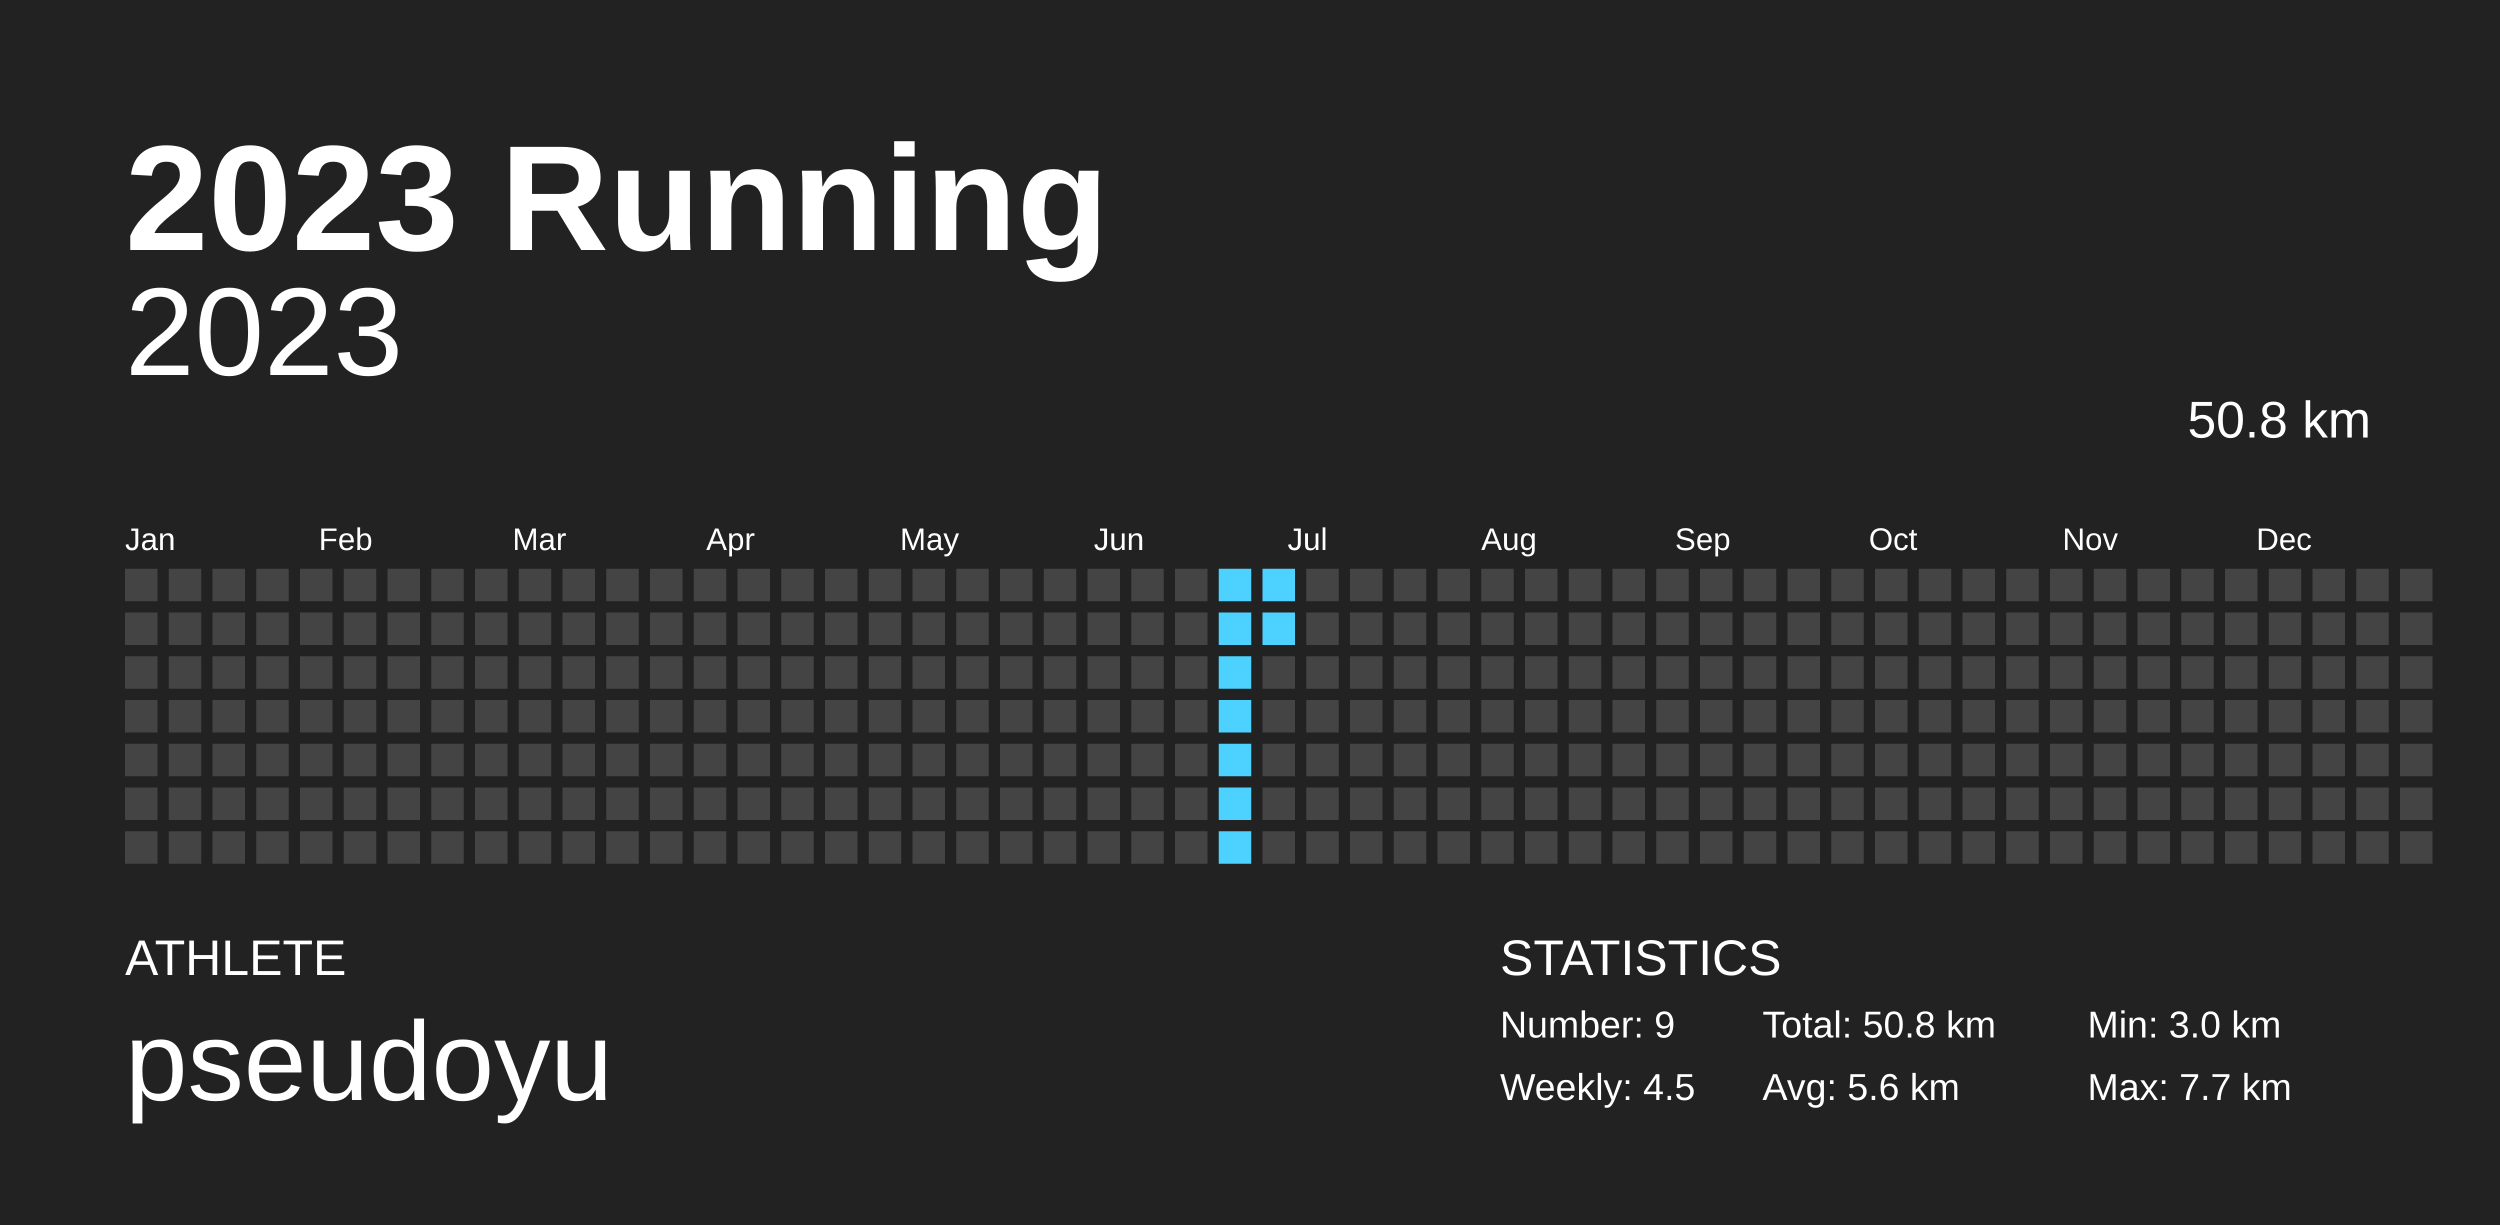
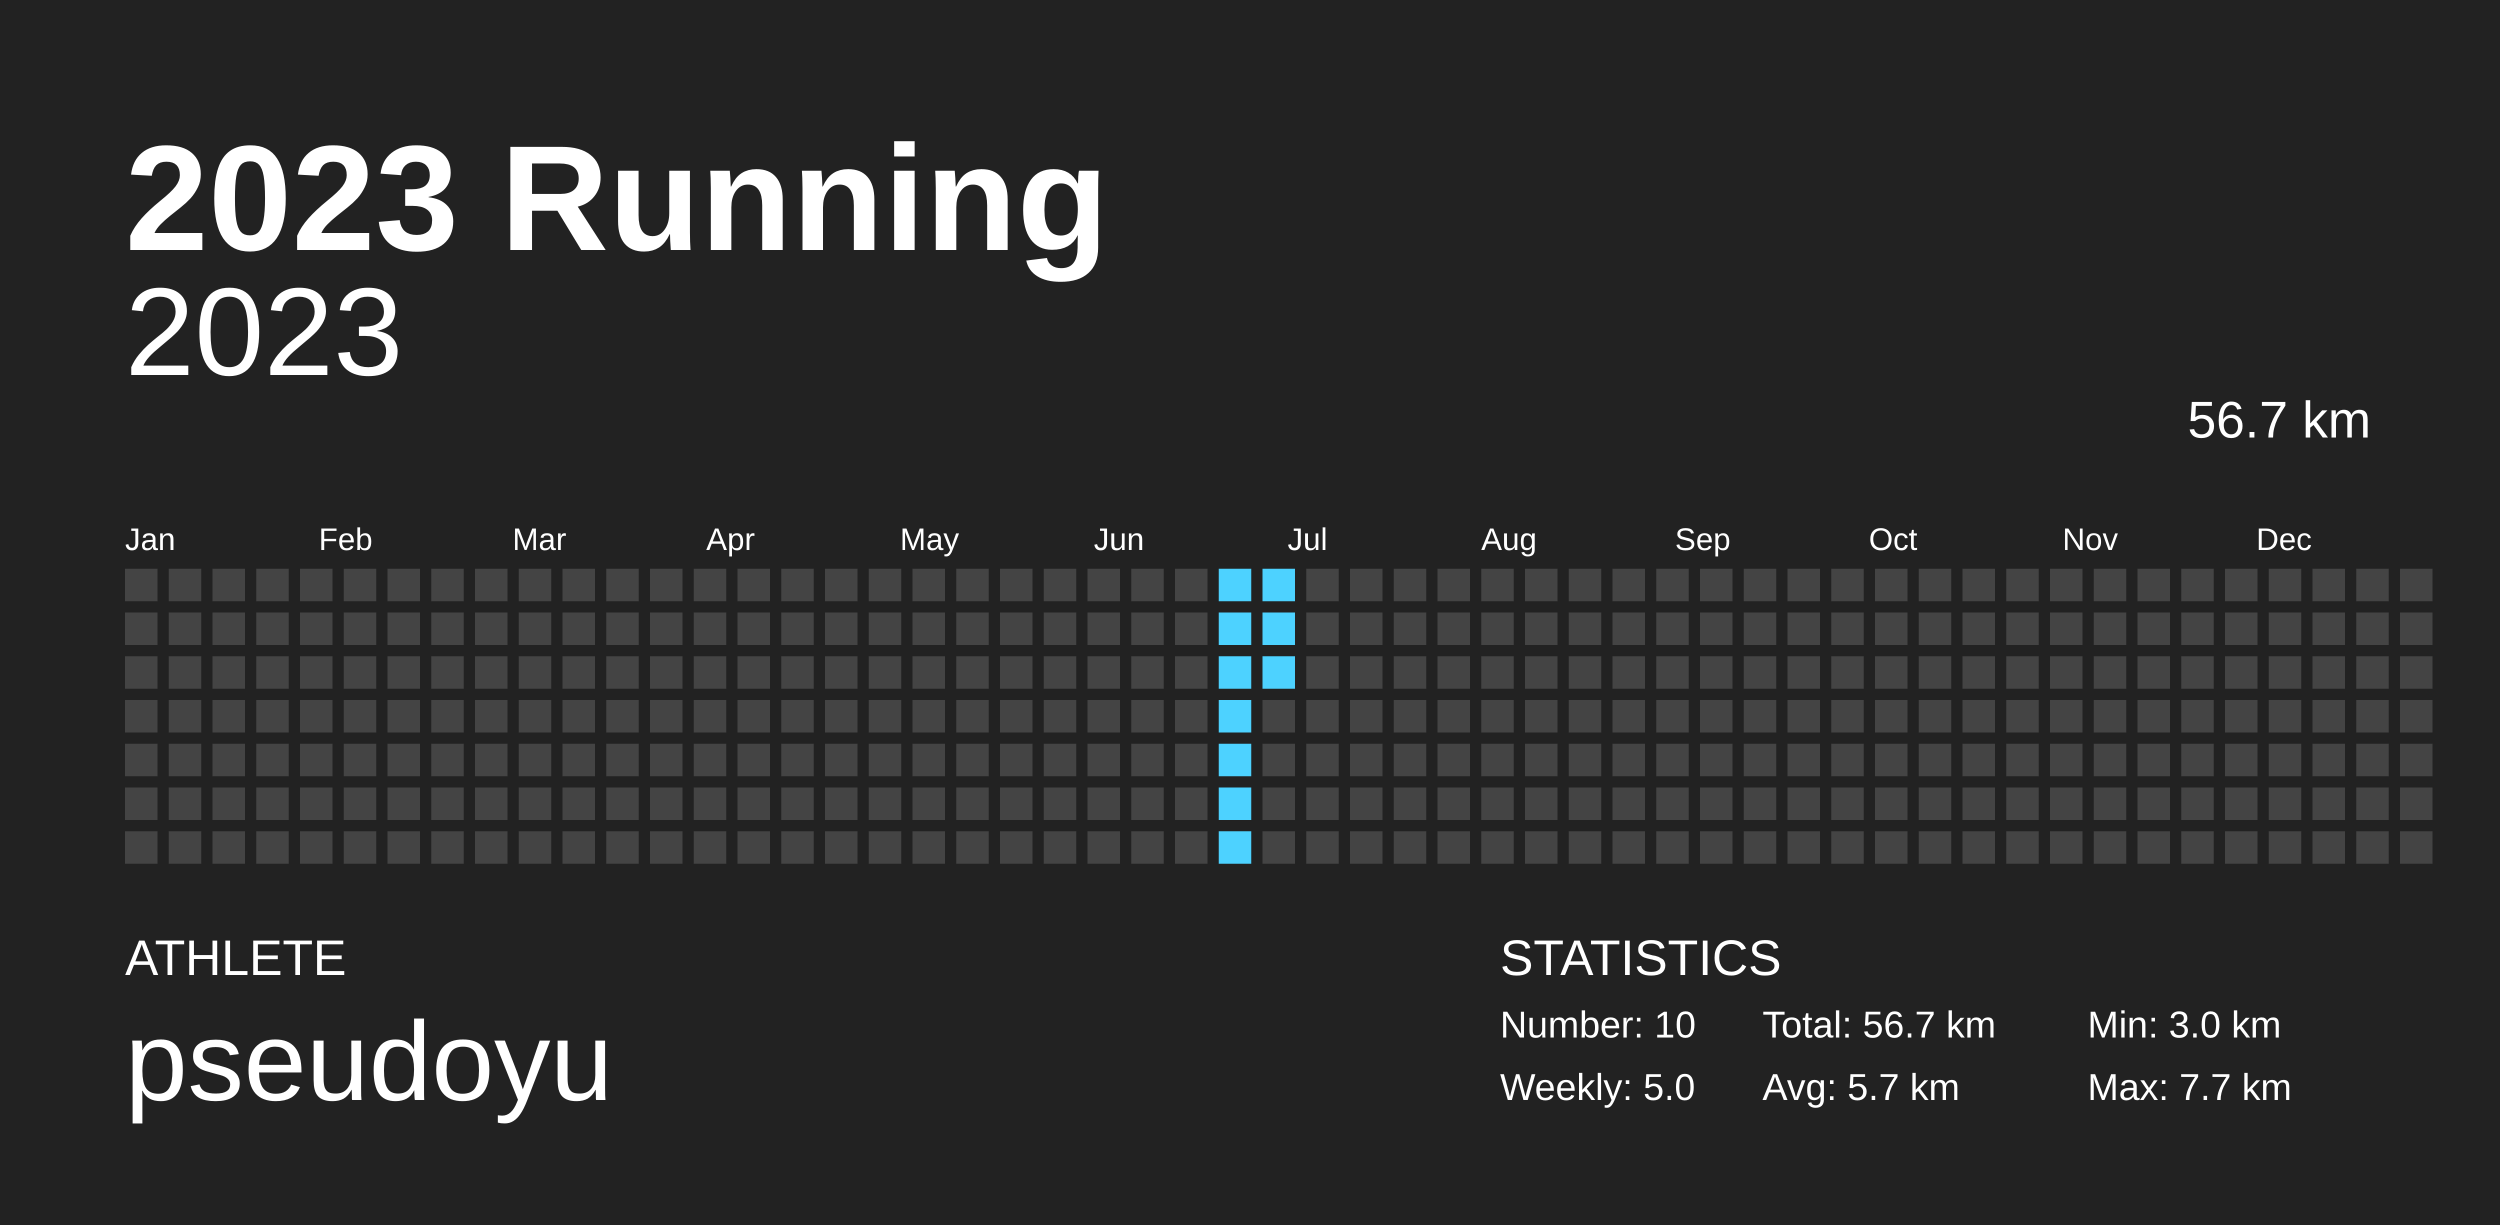
<svg xmlns="http://www.w3.org/2000/svg" baseProfile="full" height="98mm" version="1.1" viewBox="0,0,200,98" width="200mm">
  <defs />
  <rect fill="#222222" height="98" width="200" x="0" y="0" />
  <text fill="#FFFFFF" style="font-size:12px; font-family:Arial; font-weight:bold;" x="10" y="20">2023 Running</text>
  <text fill="#FFFFFF" style="font-size:4px; font-family:Arial" x="10" y="78">ATHLETE</text>
  <text fill="#FFFFFF" style="font-size:9px; font-family:Arial" x="10" y="88">pseudoyu</text>
  <text fill="#FFFFFF" style="font-size:4px; font-family:Arial" x="120" y="78">STATISTICS</text>
-   <text fill="#FFFFFF" style="font-size:3px; font-family:Arial" x="120" y="83">Number: 9</text>
-   <text fill="#FFFFFF" style="font-size:3px; font-family:Arial" x="120" y="88">Weekly: 4.5</text>
-   <text fill="#FFFFFF" style="font-size:3px; font-family:Arial" x="141" y="83">Total: 50.8 km</text>
-   <text fill="#FFFFFF" style="font-size:3px; font-family:Arial" x="141" y="88">Avg: 5.6 km</text>
+   <text fill="#FFFFFF" style="font-size:3px; font-family:Arial" x="120" y="83">Number: 10</text>
+   <text fill="#FFFFFF" style="font-size:3px; font-family:Arial" x="120" y="88">Weekly: 5.0</text>
+   <text fill="#FFFFFF" style="font-size:3px; font-family:Arial" x="141" y="83">Total: 56.7 km</text>
+   <text fill="#FFFFFF" style="font-size:3px; font-family:Arial" x="141" y="88">Avg: 5.7 km</text>
  <text fill="#FFFFFF" style="font-size:3px; font-family:Arial" x="167" y="83">Min: 3.0 km</text>
  <text fill="#FFFFFF" style="font-size:3px; font-family:Arial" x="167" y="88">Max: 7.7 km</text>
  <text alignment-baseline="hanging" fill="#FFFFFF" style="font-size:10.0px; font-family:Arial;" x="10" y="30">2023</text>
-   <text alignment-baseline="hanging" fill="#FFFFFF" style="font-size:4.125px; font-family:Arial;" x="175" y="35">50.8 km</text>
+   <text alignment-baseline="hanging" fill="#FFFFFF" style="font-size:4.125px; font-family:Arial;" x="175" y="35">56.7 km</text>
  <text fill="#FFFFFF" style="font-size:2.5px; font-family:Arial" x="10.0" y="44">Jan</text>
  <text fill="#FFFFFF" style="font-size:2.5px; font-family:Arial" x="25.5" y="44">Feb</text>
  <text fill="#FFFFFF" style="font-size:2.5px; font-family:Arial" x="41.0" y="44">Mar</text>
  <text fill="#FFFFFF" style="font-size:2.5px; font-family:Arial" x="56.5" y="44">Apr</text>
  <text fill="#FFFFFF" style="font-size:2.5px; font-family:Arial" x="72.0" y="44">May</text>
  <text fill="#FFFFFF" style="font-size:2.5px; font-family:Arial" x="87.5" y="44">Jun</text>
  <text fill="#FFFFFF" style="font-size:2.5px; font-family:Arial" x="103.0" y="44">Jul</text>
  <text fill="#FFFFFF" style="font-size:2.5px; font-family:Arial" x="118.5" y="44">Aug</text>
  <text fill="#FFFFFF" style="font-size:2.5px; font-family:Arial" x="134.0" y="44">Sep</text>
  <text fill="#FFFFFF" style="font-size:2.5px; font-family:Arial" x="149.5" y="44">Oct</text>
  <text fill="#FFFFFF" style="font-size:2.5px; font-family:Arial" x="165.0" y="44">Nov</text>
  <text fill="#FFFFFF" style="font-size:2.5px; font-family:Arial" x="180.5" y="44">Dec</text>
  <rect fill="#444444" height="2.6" width="2.6" x="10.0" y="45.5" />
  <rect fill="#444444" height="2.6" width="2.6" x="10.0" y="49.0" />
  <rect fill="#444444" height="2.6" width="2.6" x="10.0" y="52.5" />
  <rect fill="#444444" height="2.6" width="2.6" x="10.0" y="56.0" />
  <rect fill="#444444" height="2.6" width="2.6" x="10.0" y="59.5" />
  <rect fill="#444444" height="2.6" width="2.6" x="10.0" y="63.0" />
  <rect fill="#444444" height="2.6" width="2.6" x="10.0" y="66.5" />
  <rect fill="#444444" height="2.6" width="2.6" x="13.5" y="45.5" />
  <rect fill="#444444" height="2.6" width="2.6" x="13.5" y="49.0" />
  <rect fill="#444444" height="2.6" width="2.6" x="13.5" y="52.5" />
  <rect fill="#444444" height="2.6" width="2.6" x="13.5" y="56.0" />
  <rect fill="#444444" height="2.6" width="2.6" x="13.5" y="59.5" />
  <rect fill="#444444" height="2.6" width="2.6" x="13.5" y="63.0" />
  <rect fill="#444444" height="2.6" width="2.6" x="13.5" y="66.5" />
  <rect fill="#444444" height="2.6" width="2.6" x="17.0" y="45.5" />
  <rect fill="#444444" height="2.6" width="2.6" x="17.0" y="49.0" />
  <rect fill="#444444" height="2.6" width="2.6" x="17.0" y="52.5" />
  <rect fill="#444444" height="2.6" width="2.6" x="17.0" y="56.0" />
  <rect fill="#444444" height="2.6" width="2.6" x="17.0" y="59.5" />
  <rect fill="#444444" height="2.6" width="2.6" x="17.0" y="63.0" />
  <rect fill="#444444" height="2.6" width="2.6" x="17.0" y="66.5" />
  <rect fill="#444444" height="2.6" width="2.6" x="20.5" y="45.5" />
  <rect fill="#444444" height="2.6" width="2.6" x="20.5" y="49.0" />
  <rect fill="#444444" height="2.6" width="2.6" x="20.5" y="52.5" />
  <rect fill="#444444" height="2.6" width="2.6" x="20.5" y="56.0" />
  <rect fill="#444444" height="2.6" width="2.6" x="20.5" y="59.5" />
  <rect fill="#444444" height="2.6" width="2.6" x="20.5" y="63.0" />
  <rect fill="#444444" height="2.6" width="2.6" x="20.5" y="66.5" />
  <rect fill="#444444" height="2.6" width="2.6" x="24.0" y="45.5" />
  <rect fill="#444444" height="2.6" width="2.6" x="24.0" y="49.0" />
  <rect fill="#444444" height="2.6" width="2.6" x="24.0" y="52.5" />
  <rect fill="#444444" height="2.6" width="2.6" x="24.0" y="56.0" />
  <rect fill="#444444" height="2.6" width="2.6" x="24.0" y="59.5" />
  <rect fill="#444444" height="2.6" width="2.6" x="24.0" y="63.0" />
  <rect fill="#444444" height="2.6" width="2.6" x="24.0" y="66.5" />
  <rect fill="#444444" height="2.6" width="2.6" x="27.5" y="45.5" />
  <rect fill="#444444" height="2.6" width="2.6" x="27.5" y="49.0" />
  <rect fill="#444444" height="2.6" width="2.6" x="27.5" y="52.5" />
  <rect fill="#444444" height="2.6" width="2.6" x="27.5" y="56.0" />
  <rect fill="#444444" height="2.6" width="2.6" x="27.5" y="59.5" />
  <rect fill="#444444" height="2.6" width="2.6" x="27.5" y="63.0" />
  <rect fill="#444444" height="2.6" width="2.6" x="27.5" y="66.5" />
  <rect fill="#444444" height="2.6" width="2.6" x="31.0" y="45.5" />
  <rect fill="#444444" height="2.6" width="2.6" x="31.0" y="49.0" />
  <rect fill="#444444" height="2.6" width="2.6" x="31.0" y="52.5" />
  <rect fill="#444444" height="2.6" width="2.6" x="31.0" y="56.0" />
  <rect fill="#444444" height="2.6" width="2.6" x="31.0" y="59.5" />
  <rect fill="#444444" height="2.6" width="2.6" x="31.0" y="63.0" />
  <rect fill="#444444" height="2.6" width="2.6" x="31.0" y="66.5" />
  <rect fill="#444444" height="2.6" width="2.6" x="34.5" y="45.5" />
  <rect fill="#444444" height="2.6" width="2.6" x="34.5" y="49.0" />
  <rect fill="#444444" height="2.6" width="2.6" x="34.5" y="52.5" />
  <rect fill="#444444" height="2.6" width="2.6" x="34.5" y="56.0" />
  <rect fill="#444444" height="2.6" width="2.6" x="34.5" y="59.5" />
  <rect fill="#444444" height="2.6" width="2.6" x="34.5" y="63.0" />
  <rect fill="#444444" height="2.6" width="2.6" x="34.5" y="66.5" />
  <rect fill="#444444" height="2.6" width="2.6" x="38.0" y="45.5" />
  <rect fill="#444444" height="2.6" width="2.6" x="38.0" y="49.0" />
  <rect fill="#444444" height="2.6" width="2.6" x="38.0" y="52.5" />
  <rect fill="#444444" height="2.6" width="2.6" x="38.0" y="56.0" />
  <rect fill="#444444" height="2.6" width="2.6" x="38.0" y="59.5" />
  <rect fill="#444444" height="2.6" width="2.6" x="38.0" y="63.0" />
  <rect fill="#444444" height="2.6" width="2.6" x="38.0" y="66.5" />
  <rect fill="#444444" height="2.6" width="2.6" x="41.5" y="45.5" />
  <rect fill="#444444" height="2.6" width="2.6" x="41.5" y="49.0" />
  <rect fill="#444444" height="2.6" width="2.6" x="41.5" y="52.5" />
  <rect fill="#444444" height="2.6" width="2.6" x="41.5" y="56.0" />
  <rect fill="#444444" height="2.6" width="2.6" x="41.5" y="59.5" />
  <rect fill="#444444" height="2.6" width="2.6" x="41.5" y="63.0" />
  <rect fill="#444444" height="2.6" width="2.6" x="41.5" y="66.5" />
  <rect fill="#444444" height="2.6" width="2.6" x="45.0" y="45.5" />
  <rect fill="#444444" height="2.6" width="2.6" x="45.0" y="49.0" />
  <rect fill="#444444" height="2.6" width="2.6" x="45.0" y="52.5" />
  <rect fill="#444444" height="2.6" width="2.6" x="45.0" y="56.0" />
  <rect fill="#444444" height="2.6" width="2.6" x="45.0" y="59.5" />
  <rect fill="#444444" height="2.6" width="2.6" x="45.0" y="63.0" />
  <rect fill="#444444" height="2.6" width="2.6" x="45.0" y="66.5" />
  <rect fill="#444444" height="2.6" width="2.6" x="48.5" y="45.5" />
  <rect fill="#444444" height="2.6" width="2.6" x="48.5" y="49.0" />
  <rect fill="#444444" height="2.6" width="2.6" x="48.5" y="52.5" />
  <rect fill="#444444" height="2.6" width="2.6" x="48.5" y="56.0" />
  <rect fill="#444444" height="2.6" width="2.6" x="48.5" y="59.5" />
  <rect fill="#444444" height="2.6" width="2.6" x="48.5" y="63.0" />
  <rect fill="#444444" height="2.6" width="2.6" x="48.5" y="66.5" />
  <rect fill="#444444" height="2.6" width="2.6" x="52.0" y="45.5" />
  <rect fill="#444444" height="2.6" width="2.6" x="52.0" y="49.0" />
  <rect fill="#444444" height="2.6" width="2.6" x="52.0" y="52.5" />
  <rect fill="#444444" height="2.6" width="2.6" x="52.0" y="56.0" />
  <rect fill="#444444" height="2.6" width="2.6" x="52.0" y="59.5" />
  <rect fill="#444444" height="2.6" width="2.6" x="52.0" y="63.0" />
  <rect fill="#444444" height="2.6" width="2.6" x="52.0" y="66.5" />
  <rect fill="#444444" height="2.6" width="2.6" x="55.5" y="45.5" />
  <rect fill="#444444" height="2.6" width="2.6" x="55.5" y="49.0" />
  <rect fill="#444444" height="2.6" width="2.6" x="55.5" y="52.5" />
  <rect fill="#444444" height="2.6" width="2.6" x="55.5" y="56.0" />
  <rect fill="#444444" height="2.6" width="2.6" x="55.5" y="59.5" />
  <rect fill="#444444" height="2.6" width="2.6" x="55.5" y="63.0" />
  <rect fill="#444444" height="2.6" width="2.6" x="55.5" y="66.5" />
  <rect fill="#444444" height="2.6" width="2.6" x="59.0" y="45.5" />
  <rect fill="#444444" height="2.6" width="2.6" x="59.0" y="49.0" />
  <rect fill="#444444" height="2.6" width="2.6" x="59.0" y="52.5" />
  <rect fill="#444444" height="2.6" width="2.6" x="59.0" y="56.0" />
  <rect fill="#444444" height="2.6" width="2.6" x="59.0" y="59.5" />
  <rect fill="#444444" height="2.6" width="2.6" x="59.0" y="63.0" />
  <rect fill="#444444" height="2.6" width="2.6" x="59.0" y="66.5" />
  <rect fill="#444444" height="2.6" width="2.6" x="62.5" y="45.5" />
  <rect fill="#444444" height="2.6" width="2.6" x="62.5" y="49.0" />
  <rect fill="#444444" height="2.6" width="2.6" x="62.5" y="52.5" />
  <rect fill="#444444" height="2.6" width="2.6" x="62.5" y="56.0" />
  <rect fill="#444444" height="2.6" width="2.6" x="62.5" y="59.5" />
  <rect fill="#444444" height="2.6" width="2.6" x="62.5" y="63.0" />
  <rect fill="#444444" height="2.6" width="2.6" x="62.5" y="66.5" />
  <rect fill="#444444" height="2.6" width="2.6" x="66.0" y="45.5" />
  <rect fill="#444444" height="2.6" width="2.6" x="66.0" y="49.0" />
  <rect fill="#444444" height="2.6" width="2.6" x="66.0" y="52.5" />
  <rect fill="#444444" height="2.6" width="2.6" x="66.0" y="56.0" />
  <rect fill="#444444" height="2.6" width="2.6" x="66.0" y="59.5" />
  <rect fill="#444444" height="2.6" width="2.6" x="66.0" y="63.0" />
  <rect fill="#444444" height="2.6" width="2.6" x="66.0" y="66.5" />
  <rect fill="#444444" height="2.6" width="2.6" x="69.5" y="45.5" />
  <rect fill="#444444" height="2.6" width="2.6" x="69.5" y="49.0" />
  <rect fill="#444444" height="2.6" width="2.6" x="69.5" y="52.5" />
  <rect fill="#444444" height="2.6" width="2.6" x="69.5" y="56.0" />
  <rect fill="#444444" height="2.6" width="2.6" x="69.5" y="59.5" />
  <rect fill="#444444" height="2.6" width="2.6" x="69.5" y="63.0" />
  <rect fill="#444444" height="2.6" width="2.6" x="69.5" y="66.5" />
  <rect fill="#444444" height="2.6" width="2.6" x="73.0" y="45.5" />
  <rect fill="#444444" height="2.6" width="2.6" x="73.0" y="49.0" />
  <rect fill="#444444" height="2.6" width="2.6" x="73.0" y="52.5" />
  <rect fill="#444444" height="2.6" width="2.6" x="73.0" y="56.0" />
  <rect fill="#444444" height="2.6" width="2.6" x="73.0" y="59.5" />
  <rect fill="#444444" height="2.6" width="2.6" x="73.0" y="63.0" />
  <rect fill="#444444" height="2.6" width="2.6" x="73.0" y="66.5" />
  <rect fill="#444444" height="2.6" width="2.6" x="76.5" y="45.5" />
  <rect fill="#444444" height="2.6" width="2.6" x="76.5" y="49.0" />
  <rect fill="#444444" height="2.6" width="2.6" x="76.5" y="52.5" />
  <rect fill="#444444" height="2.6" width="2.6" x="76.5" y="56.0" />
  <rect fill="#444444" height="2.6" width="2.6" x="76.5" y="59.5" />
  <rect fill="#444444" height="2.6" width="2.6" x="76.5" y="63.0" />
  <rect fill="#444444" height="2.6" width="2.6" x="76.5" y="66.5" />
  <rect fill="#444444" height="2.6" width="2.6" x="80.0" y="45.5" />
  <rect fill="#444444" height="2.6" width="2.6" x="80.0" y="49.0" />
  <rect fill="#444444" height="2.6" width="2.6" x="80.0" y="52.5" />
  <rect fill="#444444" height="2.6" width="2.6" x="80.0" y="56.0" />
  <rect fill="#444444" height="2.6" width="2.6" x="80.0" y="59.5" />
  <rect fill="#444444" height="2.6" width="2.6" x="80.0" y="63.0" />
  <rect fill="#444444" height="2.6" width="2.6" x="80.0" y="66.5" />
  <rect fill="#444444" height="2.6" width="2.6" x="83.5" y="45.5" />
  <rect fill="#444444" height="2.6" width="2.6" x="83.5" y="49.0" />
  <rect fill="#444444" height="2.6" width="2.6" x="83.5" y="52.5" />
  <rect fill="#444444" height="2.6" width="2.6" x="83.5" y="56.0" />
  <rect fill="#444444" height="2.6" width="2.6" x="83.5" y="59.5" />
  <rect fill="#444444" height="2.6" width="2.6" x="83.5" y="63.0" />
  <rect fill="#444444" height="2.6" width="2.6" x="83.5" y="66.5" />
  <rect fill="#444444" height="2.6" width="2.6" x="87.0" y="45.5" />
  <rect fill="#444444" height="2.6" width="2.6" x="87.0" y="49.0" />
  <rect fill="#444444" height="2.6" width="2.6" x="87.0" y="52.5" />
  <rect fill="#444444" height="2.6" width="2.6" x="87.0" y="56.0" />
  <rect fill="#444444" height="2.6" width="2.6" x="87.0" y="59.5" />
  <rect fill="#444444" height="2.6" width="2.6" x="87.0" y="63.0" />
  <rect fill="#444444" height="2.6" width="2.6" x="87.0" y="66.5" />
  <rect fill="#444444" height="2.6" width="2.6" x="90.5" y="45.5" />
  <rect fill="#444444" height="2.6" width="2.6" x="90.5" y="49.0" />
  <rect fill="#444444" height="2.6" width="2.6" x="90.5" y="52.5" />
  <rect fill="#444444" height="2.6" width="2.6" x="90.5" y="56.0" />
  <rect fill="#444444" height="2.6" width="2.6" x="90.5" y="59.5" />
  <rect fill="#444444" height="2.6" width="2.6" x="90.5" y="63.0" />
  <rect fill="#444444" height="2.6" width="2.6" x="90.5" y="66.5" />
  <rect fill="#444444" height="2.6" width="2.6" x="94.0" y="45.5" />
  <rect fill="#444444" height="2.6" width="2.6" x="94.0" y="49.0" />
  <rect fill="#444444" height="2.6" width="2.6" x="94.0" y="52.5" />
  <rect fill="#444444" height="2.6" width="2.6" x="94.0" y="56.0" />
  <rect fill="#444444" height="2.6" width="2.6" x="94.0" y="59.5" />
  <rect fill="#444444" height="2.6" width="2.6" x="94.0" y="63.0" />
  <rect fill="#444444" height="2.6" width="2.6" x="94.0" y="66.5" />
  <rect fill="#4dd2ff" height="2.6" width="2.6" x="97.5" y="45.5" />
  <rect fill="#4dd2ff" height="2.6" width="2.6" x="97.5" y="49.0" />
  <rect fill="#4dd2ff" height="2.6" width="2.6" x="97.5" y="52.5" />
  <rect fill="#4dd2ff" height="2.6" width="2.6" x="97.5" y="56.0" />
  <rect fill="#4dd2ff" height="2.6" width="2.6" x="97.5" y="59.5" />
  <rect fill="#4dd2ff" height="2.6" width="2.6" x="97.5" y="63.0" />
  <rect fill="#4dd2ff" height="2.6" width="2.6" x="97.5" y="66.5" />
  <rect fill="#4dd2ff" height="2.6" width="2.6" x="101.0" y="45.5" />
  <rect fill="#4dd2ff" height="2.6" width="2.6" x="101.0" y="49.0" />
-   <rect fill="#444444" height="2.6" width="2.6" x="101.0" y="52.5" />
+   <rect fill="#4dd2ff" height="2.6" width="2.6" x="101.0" y="52.5" />
  <rect fill="#444444" height="2.6" width="2.6" x="101.0" y="56.0" />
  <rect fill="#444444" height="2.6" width="2.6" x="101.0" y="59.5" />
  <rect fill="#444444" height="2.6" width="2.6" x="101.0" y="63.0" />
  <rect fill="#444444" height="2.6" width="2.6" x="101.0" y="66.5" />
  <rect fill="#444444" height="2.6" width="2.6" x="104.5" y="45.5" />
  <rect fill="#444444" height="2.6" width="2.6" x="104.5" y="49.0" />
  <rect fill="#444444" height="2.6" width="2.6" x="104.5" y="52.5" />
  <rect fill="#444444" height="2.6" width="2.6" x="104.5" y="56.0" />
  <rect fill="#444444" height="2.6" width="2.6" x="104.5" y="59.5" />
  <rect fill="#444444" height="2.6" width="2.6" x="104.5" y="63.0" />
  <rect fill="#444444" height="2.6" width="2.6" x="104.5" y="66.5" />
  <rect fill="#444444" height="2.6" width="2.6" x="108.0" y="45.5" />
  <rect fill="#444444" height="2.6" width="2.6" x="108.0" y="49.0" />
  <rect fill="#444444" height="2.6" width="2.6" x="108.0" y="52.5" />
  <rect fill="#444444" height="2.6" width="2.6" x="108.0" y="56.0" />
  <rect fill="#444444" height="2.6" width="2.6" x="108.0" y="59.5" />
  <rect fill="#444444" height="2.6" width="2.6" x="108.0" y="63.0" />
  <rect fill="#444444" height="2.6" width="2.6" x="108.0" y="66.5" />
  <rect fill="#444444" height="2.6" width="2.6" x="111.5" y="45.5" />
  <rect fill="#444444" height="2.6" width="2.6" x="111.5" y="49.0" />
  <rect fill="#444444" height="2.6" width="2.6" x="111.5" y="52.5" />
  <rect fill="#444444" height="2.6" width="2.6" x="111.5" y="56.0" />
  <rect fill="#444444" height="2.6" width="2.6" x="111.5" y="59.5" />
  <rect fill="#444444" height="2.6" width="2.6" x="111.5" y="63.0" />
  <rect fill="#444444" height="2.6" width="2.6" x="111.5" y="66.5" />
  <rect fill="#444444" height="2.6" width="2.6" x="115.0" y="45.5" />
  <rect fill="#444444" height="2.6" width="2.6" x="115.0" y="49.0" />
  <rect fill="#444444" height="2.6" width="2.6" x="115.0" y="52.5" />
  <rect fill="#444444" height="2.6" width="2.6" x="115.0" y="56.0" />
  <rect fill="#444444" height="2.6" width="2.6" x="115.0" y="59.5" />
  <rect fill="#444444" height="2.6" width="2.6" x="115.0" y="63.0" />
  <rect fill="#444444" height="2.6" width="2.6" x="115.0" y="66.5" />
  <rect fill="#444444" height="2.6" width="2.6" x="118.5" y="45.5" />
  <rect fill="#444444" height="2.6" width="2.6" x="118.5" y="49.0" />
  <rect fill="#444444" height="2.6" width="2.6" x="118.5" y="52.5" />
  <rect fill="#444444" height="2.6" width="2.6" x="118.5" y="56.0" />
  <rect fill="#444444" height="2.6" width="2.6" x="118.5" y="59.5" />
  <rect fill="#444444" height="2.6" width="2.6" x="118.5" y="63.0" />
  <rect fill="#444444" height="2.6" width="2.6" x="118.5" y="66.5" />
  <rect fill="#444444" height="2.6" width="2.6" x="122.0" y="45.5" />
  <rect fill="#444444" height="2.6" width="2.6" x="122.0" y="49.0" />
  <rect fill="#444444" height="2.6" width="2.6" x="122.0" y="52.5" />
  <rect fill="#444444" height="2.6" width="2.6" x="122.0" y="56.0" />
  <rect fill="#444444" height="2.6" width="2.6" x="122.0" y="59.5" />
  <rect fill="#444444" height="2.6" width="2.6" x="122.0" y="63.0" />
  <rect fill="#444444" height="2.6" width="2.6" x="122.0" y="66.5" />
  <rect fill="#444444" height="2.6" width="2.6" x="125.5" y="45.5" />
  <rect fill="#444444" height="2.6" width="2.6" x="125.5" y="49.0" />
  <rect fill="#444444" height="2.6" width="2.6" x="125.5" y="52.5" />
  <rect fill="#444444" height="2.6" width="2.6" x="125.5" y="56.0" />
  <rect fill="#444444" height="2.6" width="2.6" x="125.5" y="59.5" />
  <rect fill="#444444" height="2.6" width="2.6" x="125.5" y="63.0" />
  <rect fill="#444444" height="2.6" width="2.6" x="125.5" y="66.5" />
  <rect fill="#444444" height="2.6" width="2.6" x="129.0" y="45.5" />
  <rect fill="#444444" height="2.6" width="2.6" x="129.0" y="49.0" />
  <rect fill="#444444" height="2.6" width="2.6" x="129.0" y="52.5" />
  <rect fill="#444444" height="2.6" width="2.6" x="129.0" y="56.0" />
  <rect fill="#444444" height="2.6" width="2.6" x="129.0" y="59.5" />
  <rect fill="#444444" height="2.6" width="2.6" x="129.0" y="63.0" />
  <rect fill="#444444" height="2.6" width="2.6" x="129.0" y="66.5" />
  <rect fill="#444444" height="2.6" width="2.6" x="132.5" y="45.5" />
  <rect fill="#444444" height="2.6" width="2.6" x="132.5" y="49.0" />
  <rect fill="#444444" height="2.6" width="2.6" x="132.5" y="52.5" />
  <rect fill="#444444" height="2.6" width="2.6" x="132.5" y="56.0" />
  <rect fill="#444444" height="2.6" width="2.6" x="132.5" y="59.5" />
  <rect fill="#444444" height="2.6" width="2.6" x="132.5" y="63.0" />
  <rect fill="#444444" height="2.6" width="2.6" x="132.5" y="66.5" />
  <rect fill="#444444" height="2.6" width="2.6" x="136.0" y="45.5" />
  <rect fill="#444444" height="2.6" width="2.6" x="136.0" y="49.0" />
  <rect fill="#444444" height="2.6" width="2.6" x="136.0" y="52.5" />
  <rect fill="#444444" height="2.6" width="2.6" x="136.0" y="56.0" />
  <rect fill="#444444" height="2.6" width="2.6" x="136.0" y="59.5" />
  <rect fill="#444444" height="2.6" width="2.6" x="136.0" y="63.0" />
  <rect fill="#444444" height="2.6" width="2.6" x="136.0" y="66.5" />
  <rect fill="#444444" height="2.6" width="2.6" x="139.5" y="45.5" />
  <rect fill="#444444" height="2.6" width="2.6" x="139.5" y="49.0" />
  <rect fill="#444444" height="2.6" width="2.6" x="139.5" y="52.5" />
  <rect fill="#444444" height="2.6" width="2.6" x="139.5" y="56.0" />
  <rect fill="#444444" height="2.6" width="2.6" x="139.5" y="59.5" />
  <rect fill="#444444" height="2.6" width="2.6" x="139.5" y="63.0" />
  <rect fill="#444444" height="2.6" width="2.6" x="139.5" y="66.5" />
  <rect fill="#444444" height="2.6" width="2.6" x="143.0" y="45.5" />
  <rect fill="#444444" height="2.6" width="2.6" x="143.0" y="49.0" />
  <rect fill="#444444" height="2.6" width="2.6" x="143.0" y="52.5" />
  <rect fill="#444444" height="2.6" width="2.6" x="143.0" y="56.0" />
  <rect fill="#444444" height="2.6" width="2.6" x="143.0" y="59.5" />
  <rect fill="#444444" height="2.6" width="2.6" x="143.0" y="63.0" />
  <rect fill="#444444" height="2.6" width="2.6" x="143.0" y="66.5" />
  <rect fill="#444444" height="2.6" width="2.6" x="146.5" y="45.5" />
  <rect fill="#444444" height="2.6" width="2.6" x="146.5" y="49.0" />
  <rect fill="#444444" height="2.6" width="2.6" x="146.5" y="52.5" />
  <rect fill="#444444" height="2.6" width="2.6" x="146.5" y="56.0" />
  <rect fill="#444444" height="2.6" width="2.6" x="146.5" y="59.5" />
  <rect fill="#444444" height="2.6" width="2.6" x="146.5" y="63.0" />
  <rect fill="#444444" height="2.6" width="2.6" x="146.5" y="66.5" />
  <rect fill="#444444" height="2.6" width="2.6" x="150.0" y="45.5" />
  <rect fill="#444444" height="2.6" width="2.6" x="150.0" y="49.0" />
  <rect fill="#444444" height="2.6" width="2.6" x="150.0" y="52.5" />
  <rect fill="#444444" height="2.6" width="2.6" x="150.0" y="56.0" />
  <rect fill="#444444" height="2.6" width="2.6" x="150.0" y="59.5" />
  <rect fill="#444444" height="2.6" width="2.6" x="150.0" y="63.0" />
  <rect fill="#444444" height="2.6" width="2.6" x="150.0" y="66.5" />
  <rect fill="#444444" height="2.6" width="2.6" x="153.5" y="45.5" />
  <rect fill="#444444" height="2.6" width="2.6" x="153.5" y="49.0" />
  <rect fill="#444444" height="2.6" width="2.6" x="153.5" y="52.5" />
  <rect fill="#444444" height="2.6" width="2.6" x="153.5" y="56.0" />
  <rect fill="#444444" height="2.6" width="2.6" x="153.5" y="59.5" />
  <rect fill="#444444" height="2.6" width="2.6" x="153.5" y="63.0" />
  <rect fill="#444444" height="2.6" width="2.6" x="153.5" y="66.5" />
  <rect fill="#444444" height="2.6" width="2.6" x="157.0" y="45.5" />
  <rect fill="#444444" height="2.6" width="2.6" x="157.0" y="49.0" />
  <rect fill="#444444" height="2.6" width="2.6" x="157.0" y="52.5" />
  <rect fill="#444444" height="2.6" width="2.6" x="157.0" y="56.0" />
  <rect fill="#444444" height="2.6" width="2.6" x="157.0" y="59.5" />
  <rect fill="#444444" height="2.6" width="2.6" x="157.0" y="63.0" />
  <rect fill="#444444" height="2.6" width="2.6" x="157.0" y="66.5" />
  <rect fill="#444444" height="2.6" width="2.6" x="160.5" y="45.5" />
  <rect fill="#444444" height="2.6" width="2.6" x="160.5" y="49.0" />
  <rect fill="#444444" height="2.6" width="2.6" x="160.5" y="52.5" />
  <rect fill="#444444" height="2.6" width="2.6" x="160.5" y="56.0" />
  <rect fill="#444444" height="2.6" width="2.6" x="160.5" y="59.5" />
  <rect fill="#444444" height="2.6" width="2.6" x="160.5" y="63.0" />
  <rect fill="#444444" height="2.6" width="2.6" x="160.5" y="66.5" />
  <rect fill="#444444" height="2.6" width="2.6" x="164.0" y="45.5" />
  <rect fill="#444444" height="2.6" width="2.6" x="164.0" y="49.0" />
  <rect fill="#444444" height="2.6" width="2.6" x="164.0" y="52.5" />
  <rect fill="#444444" height="2.6" width="2.6" x="164.0" y="56.0" />
  <rect fill="#444444" height="2.6" width="2.6" x="164.0" y="59.5" />
  <rect fill="#444444" height="2.6" width="2.6" x="164.0" y="63.0" />
  <rect fill="#444444" height="2.6" width="2.6" x="164.0" y="66.5" />
  <rect fill="#444444" height="2.6" width="2.6" x="167.5" y="45.5" />
  <rect fill="#444444" height="2.6" width="2.6" x="167.5" y="49.0" />
  <rect fill="#444444" height="2.6" width="2.6" x="167.5" y="52.5" />
  <rect fill="#444444" height="2.6" width="2.6" x="167.5" y="56.0" />
  <rect fill="#444444" height="2.6" width="2.6" x="167.5" y="59.5" />
  <rect fill="#444444" height="2.6" width="2.6" x="167.5" y="63.0" />
  <rect fill="#444444" height="2.6" width="2.6" x="167.5" y="66.5" />
  <rect fill="#444444" height="2.6" width="2.6" x="171.0" y="45.5" />
  <rect fill="#444444" height="2.6" width="2.6" x="171.0" y="49.0" />
  <rect fill="#444444" height="2.6" width="2.6" x="171.0" y="52.5" />
  <rect fill="#444444" height="2.6" width="2.6" x="171.0" y="56.0" />
  <rect fill="#444444" height="2.6" width="2.6" x="171.0" y="59.5" />
  <rect fill="#444444" height="2.6" width="2.6" x="171.0" y="63.0" />
  <rect fill="#444444" height="2.6" width="2.6" x="171.0" y="66.5" />
  <rect fill="#444444" height="2.6" width="2.6" x="174.5" y="45.5" />
  <rect fill="#444444" height="2.6" width="2.6" x="174.5" y="49.0" />
  <rect fill="#444444" height="2.6" width="2.6" x="174.5" y="52.5" />
  <rect fill="#444444" height="2.6" width="2.6" x="174.5" y="56.0" />
  <rect fill="#444444" height="2.6" width="2.6" x="174.5" y="59.5" />
  <rect fill="#444444" height="2.6" width="2.6" x="174.5" y="63.0" />
  <rect fill="#444444" height="2.6" width="2.6" x="174.5" y="66.5" />
  <rect fill="#444444" height="2.6" width="2.6" x="178.0" y="45.5" />
  <rect fill="#444444" height="2.6" width="2.6" x="178.0" y="49.0" />
  <rect fill="#444444" height="2.6" width="2.6" x="178.0" y="52.5" />
  <rect fill="#444444" height="2.6" width="2.6" x="178.0" y="56.0" />
  <rect fill="#444444" height="2.6" width="2.6" x="178.0" y="59.5" />
  <rect fill="#444444" height="2.6" width="2.6" x="178.0" y="63.0" />
  <rect fill="#444444" height="2.6" width="2.6" x="178.0" y="66.5" />
  <rect fill="#444444" height="2.6" width="2.6" x="181.5" y="45.5" />
  <rect fill="#444444" height="2.6" width="2.6" x="181.5" y="49.0" />
  <rect fill="#444444" height="2.6" width="2.6" x="181.5" y="52.5" />
  <rect fill="#444444" height="2.6" width="2.6" x="181.5" y="56.0" />
  <rect fill="#444444" height="2.6" width="2.6" x="181.5" y="59.5" />
  <rect fill="#444444" height="2.6" width="2.6" x="181.5" y="63.0" />
  <rect fill="#444444" height="2.6" width="2.6" x="181.5" y="66.5" />
  <rect fill="#444444" height="2.6" width="2.6" x="185.0" y="45.5" />
  <rect fill="#444444" height="2.6" width="2.6" x="185.0" y="49.0" />
  <rect fill="#444444" height="2.6" width="2.6" x="185.0" y="52.5" />
  <rect fill="#444444" height="2.6" width="2.6" x="185.0" y="56.0" />
  <rect fill="#444444" height="2.6" width="2.6" x="185.0" y="59.5" />
  <rect fill="#444444" height="2.6" width="2.6" x="185.0" y="63.0" />
  <rect fill="#444444" height="2.6" width="2.6" x="185.0" y="66.5" />
  <rect fill="#444444" height="2.6" width="2.6" x="188.5" y="45.5" />
  <rect fill="#444444" height="2.6" width="2.6" x="188.5" y="49.0" />
  <rect fill="#444444" height="2.6" width="2.6" x="188.5" y="52.5" />
  <rect fill="#444444" height="2.6" width="2.6" x="188.5" y="56.0" />
  <rect fill="#444444" height="2.6" width="2.6" x="188.5" y="59.5" />
  <rect fill="#444444" height="2.6" width="2.6" x="188.5" y="63.0" />
  <rect fill="#444444" height="2.6" width="2.6" x="188.5" y="66.5" />
  <rect fill="#444444" height="2.6" width="2.6" x="192.0" y="45.5" />
  <rect fill="#444444" height="2.6" width="2.6" x="192.0" y="49.0" />
  <rect fill="#444444" height="2.6" width="2.6" x="192.0" y="52.5" />
  <rect fill="#444444" height="2.6" width="2.6" x="192.0" y="56.0" />
  <rect fill="#444444" height="2.6" width="2.6" x="192.0" y="59.5" />
  <rect fill="#444444" height="2.6" width="2.6" x="192.0" y="63.0" />
  <rect fill="#444444" height="2.6" width="2.6" x="192.0" y="66.5" />
</svg>
